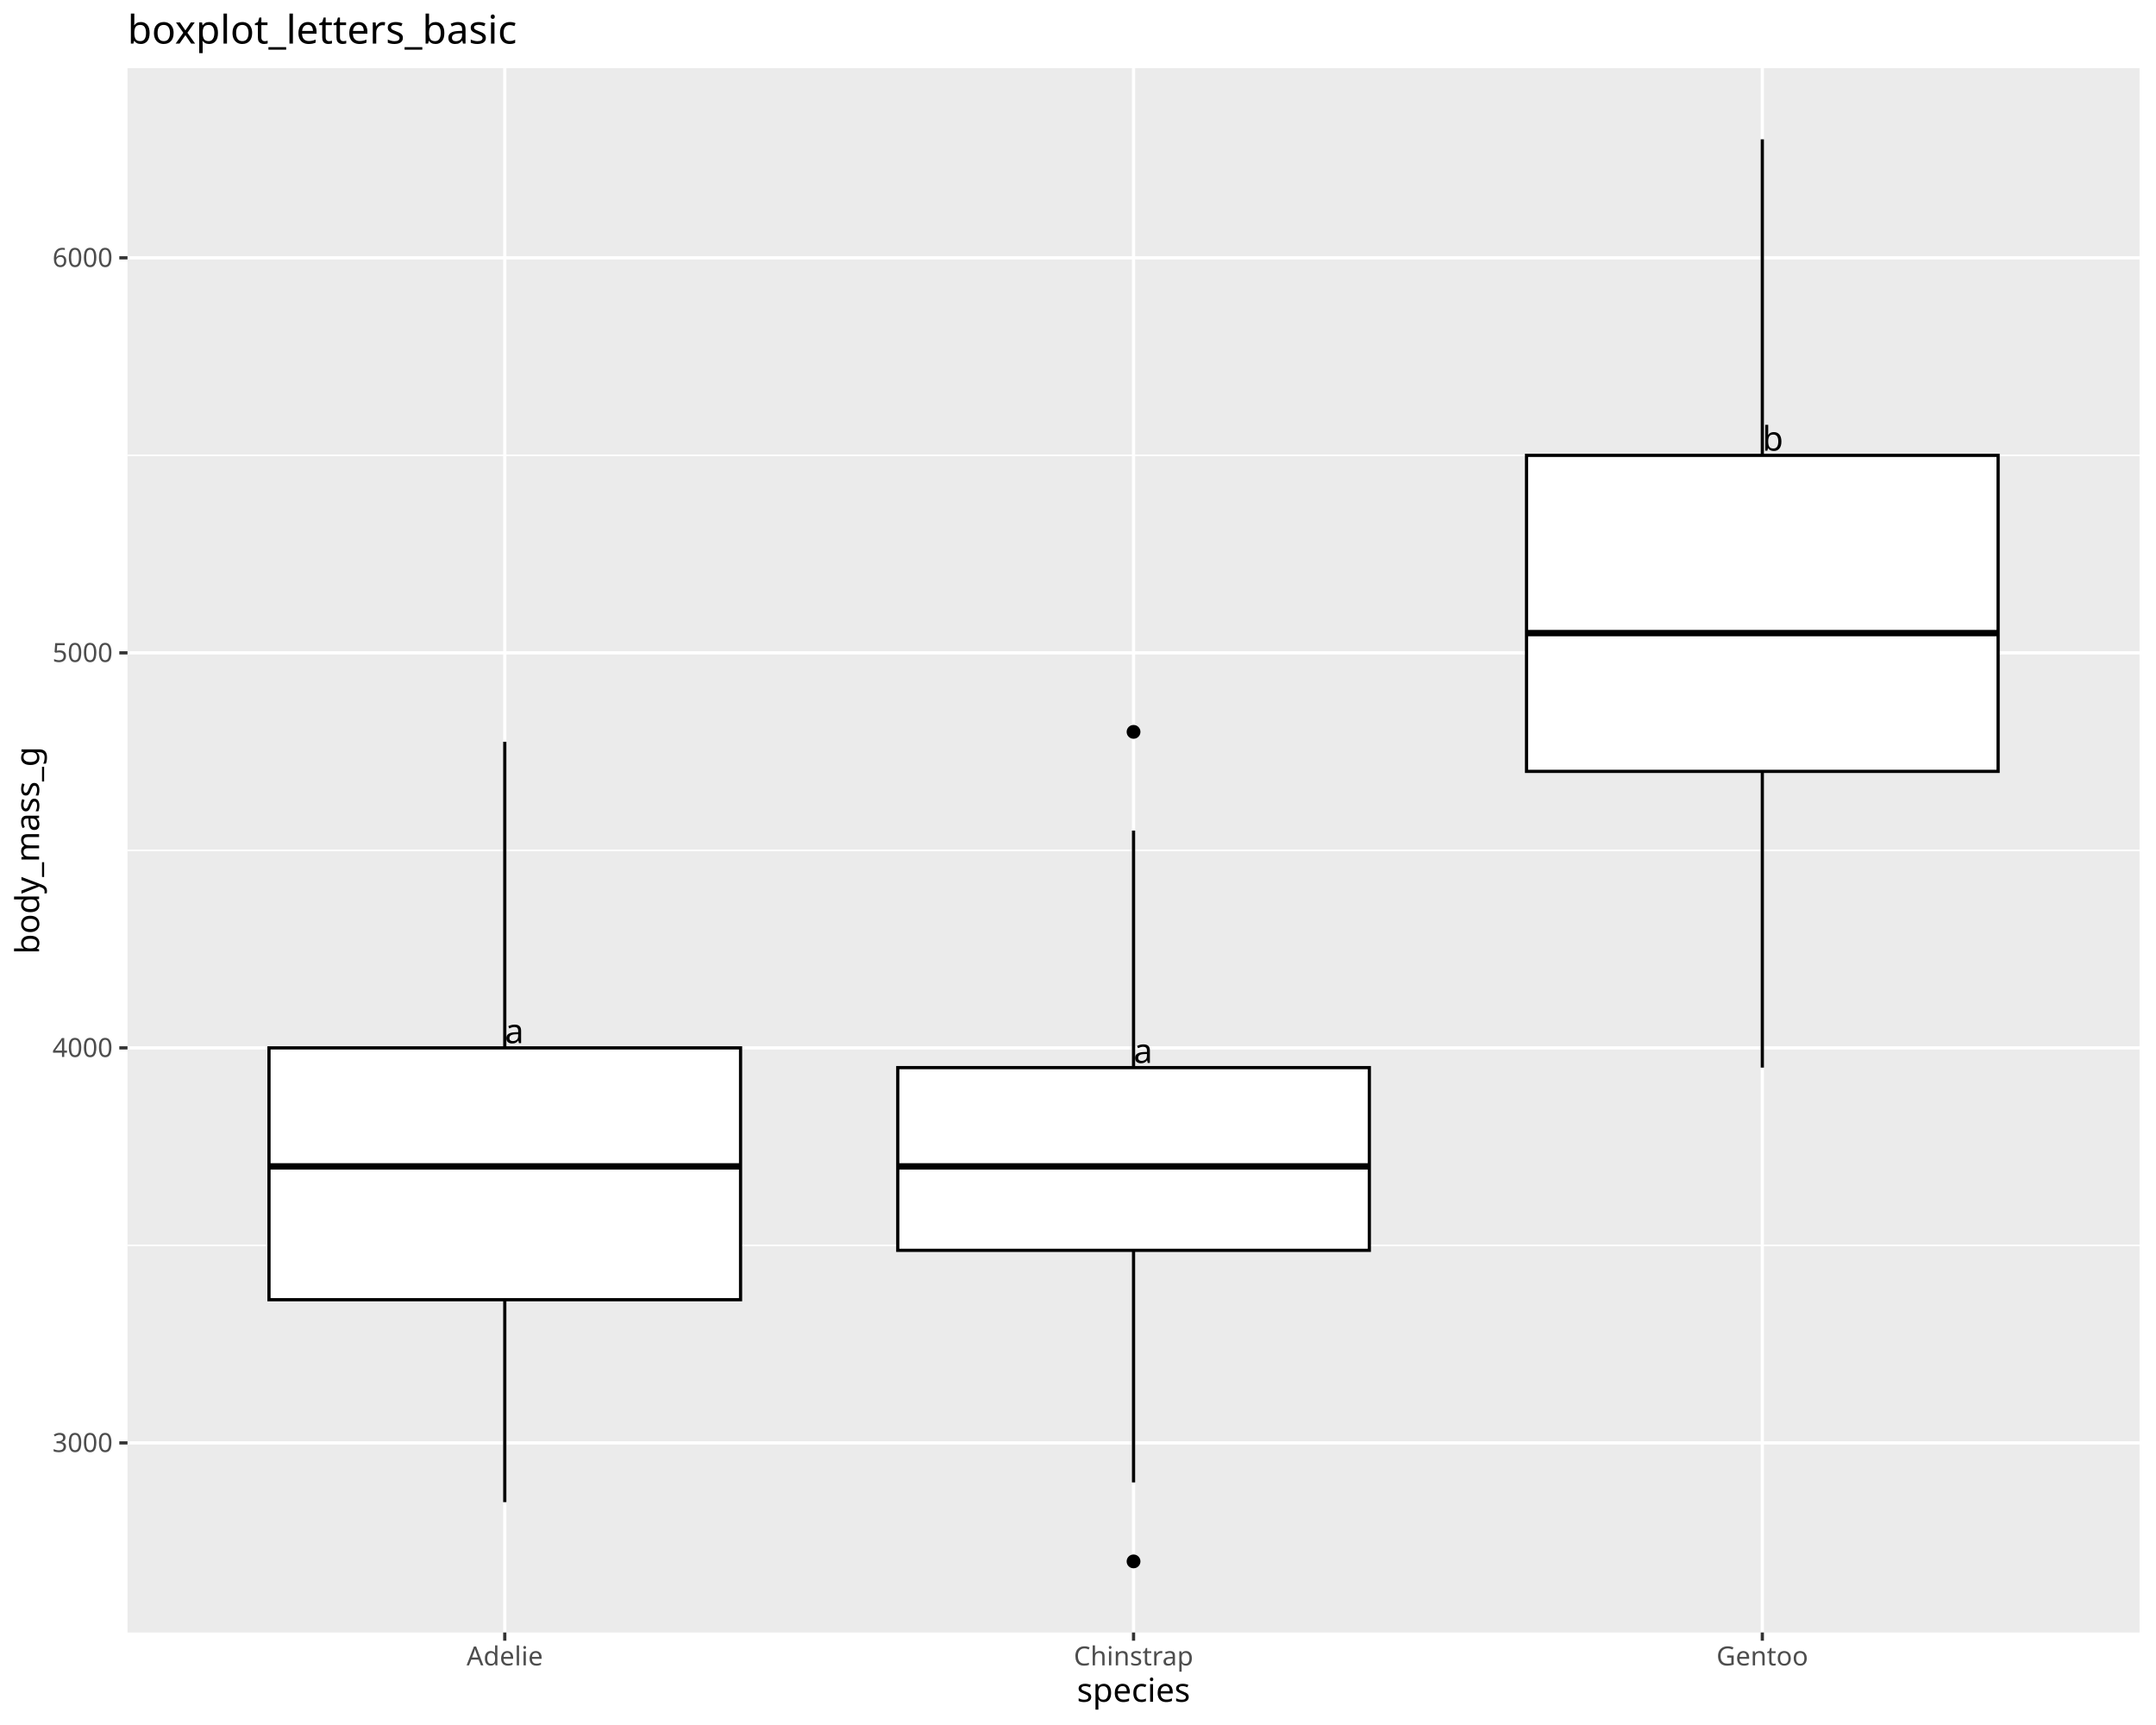
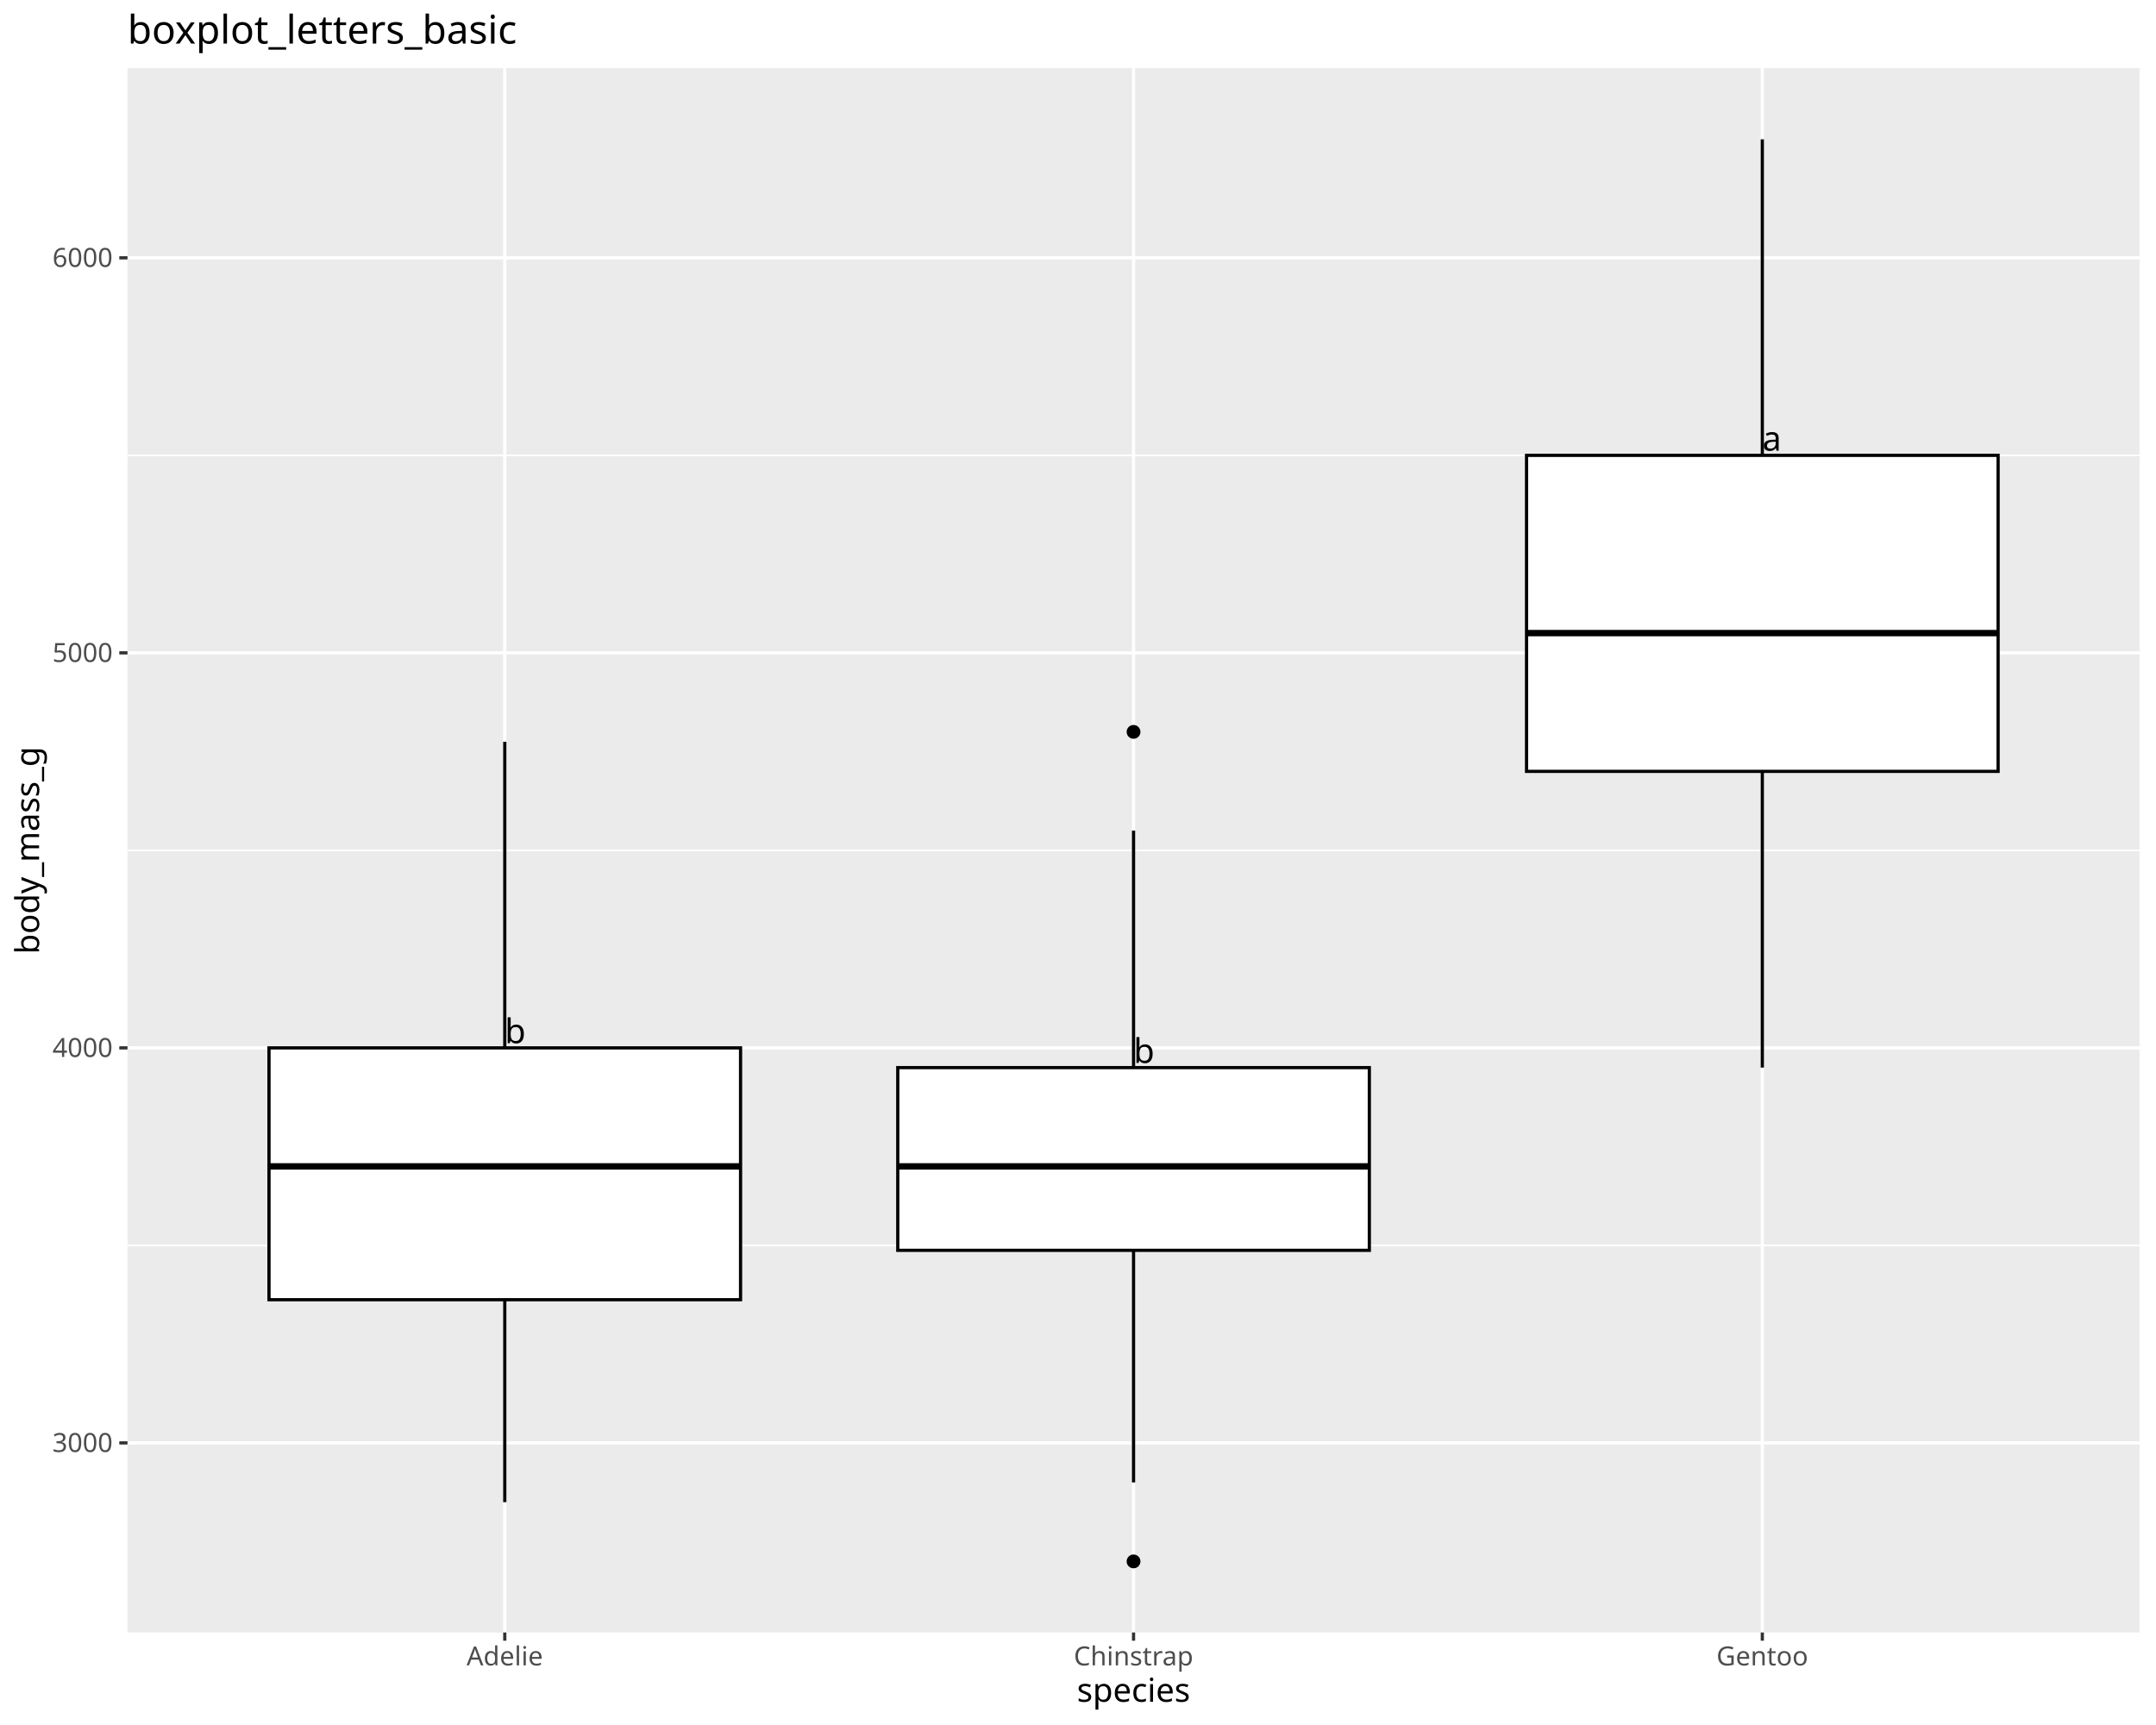
<svg xmlns="http://www.w3.org/2000/svg" class="svglite" data-engine-version="2.0" width="720.00pt" height="576.00pt" viewBox="0 0 720.00 576.00">
  <defs>
    <style type="text/css">
    .svglite line, .svglite polyline, .svglite polygon, .svglite path, .svglite rect, .svglite circle {
      fill: none;
      stroke: #000000;
      stroke-linecap: round;
      stroke-linejoin: round;
      stroke-miterlimit: 10.00;
    }
  </style>
  </defs>
  <rect width="100%" height="100%" style="stroke: none; fill: #FFFFFF;" />
  <defs>
    <clipPath id="cpMC4wMHw3MjAuMDB8MC4wMHw1NzYuMDA=">
      <rect x="0.00" y="0.00" width="720.00" height="576.00" />
    </clipPath>
  </defs>
  <g clip-path="url(#cpMC4wMHw3MjAuMDB8MC4wMHw1NzYuMDA=)">
    <rect x="0.00" y="0.00" width="720.00" height="576.00" style="stroke-width: 1.07; stroke: #FFFFFF; fill: #FFFFFF;" />
  </g>
  <defs>
    <clipPath id="cpNDIuNTh8NzE0LjUyfDIyLjc4fDU0NS4xMQ==">
      <rect x="42.58" y="22.78" width="671.94" height="522.33" />
    </clipPath>
  </defs>
  <g clip-path="url(#cpNDIuNTh8NzE0LjUyfDIyLjc4fDU0NS4xMQ==)">
    <rect x="42.58" y="22.78" width="671.94" height="522.33" style="stroke-width: 1.07; stroke: none; fill: #EBEBEB;" />
    <polyline points="42.58,415.85 714.52,415.85 " style="stroke-width: 0.53; stroke: #FFFFFF; stroke-linecap: butt;" />
    <polyline points="42.58,283.95 714.52,283.95 " style="stroke-width: 0.53; stroke: #FFFFFF; stroke-linecap: butt;" />
    <polyline points="42.58,152.05 714.52,152.05 " style="stroke-width: 0.53; stroke: #FFFFFF; stroke-linecap: butt;" />
    <polyline points="42.58,481.80 714.52,481.80 " style="stroke-width: 1.07; stroke: #FFFFFF; stroke-linecap: butt;" />
    <polyline points="42.58,349.90 714.52,349.90 " style="stroke-width: 1.07; stroke: #FFFFFF; stroke-linecap: butt;" />
    <polyline points="42.58,218.00 714.52,218.00 " style="stroke-width: 1.07; stroke: #FFFFFF; stroke-linecap: butt;" />
    <polyline points="42.58,86.10 714.52,86.10 " style="stroke-width: 1.07; stroke: #FFFFFF; stroke-linecap: butt;" />
    <polyline points="168.57,545.11 168.57,22.78 " style="stroke-width: 1.07; stroke: #FFFFFF; stroke-linecap: butt;" />
    <polyline points="378.55,545.11 378.55,22.78 " style="stroke-width: 1.07; stroke: #FFFFFF; stroke-linecap: butt;" />
    <polyline points="588.53,545.11 588.53,22.78 " style="stroke-width: 1.07; stroke: #FFFFFF; stroke-linecap: butt;" />
    <line x1="168.57" y1="349.90" x2="168.57" y2="247.68" style="stroke-width: 1.07; stroke-linecap: butt;" />
    <line x1="168.57" y1="433.99" x2="168.57" y2="501.59" style="stroke-width: 1.07; stroke-linecap: butt;" />
    <polygon points="89.83,349.90 89.83,433.99 247.31,433.99 247.31,349.90 89.83,349.90 " style="stroke-width: 1.07; stroke-linecap: butt; stroke-linejoin: miter; fill: #FFFFFF;" />
    <line x1="89.83" y1="389.47" x2="247.31" y2="389.47" style="stroke-width: 2.13; stroke-linecap: butt; stroke-linejoin: miter;" />
    <circle cx="378.55" cy="244.38" r="1.95" style="stroke-width: 0.71; fill: #000000;" />
    <circle cx="378.55" cy="521.37" r="1.95" style="stroke-width: 0.71; fill: #000000;" />
    <line x1="378.55" y1="356.49" x2="378.55" y2="277.35" style="stroke-width: 1.07; stroke-linecap: butt;" />
    <line x1="378.55" y1="417.50" x2="378.55" y2="494.99" style="stroke-width: 1.07; stroke-linecap: butt;" />
    <polygon points="299.81,356.49 299.81,417.50 457.29,417.50 457.29,356.49 299.81,356.49 " style="stroke-width: 1.07; stroke-linecap: butt; stroke-linejoin: miter; fill: #FFFFFF;" />
    <line x1="299.81" y1="389.47" x2="457.29" y2="389.47" style="stroke-width: 2.13; stroke-linecap: butt; stroke-linejoin: miter;" />
    <line x1="588.53" y1="152.05" x2="588.53" y2="46.53" style="stroke-width: 1.07; stroke-linecap: butt;" />
    <line x1="588.53" y1="257.57" x2="588.53" y2="356.49" style="stroke-width: 1.07; stroke-linecap: butt;" />
    <polygon points="509.79,152.05 509.79,257.57 667.27,257.57 667.27,152.05 509.79,152.05 " style="stroke-width: 1.07; stroke-linecap: butt; stroke-linejoin: miter; fill: #FFFFFF;" />
    <line x1="509.79" y1="211.40" x2="667.27" y2="211.40" style="stroke-width: 2.13; stroke-linecap: butt; stroke-linejoin: miter;" />
-     <text x="378.55" y="354.93" style="font-size: 11.38px; font-family: sans;" textLength="6.33px" lengthAdjust="spacingAndGlyphs">a</text>
-     <text x="588.53" y="150.48" style="font-size: 11.38px; font-family: sans;" textLength="6.33px" lengthAdjust="spacingAndGlyphs">b</text>
-     <text x="168.57" y="348.33" style="font-size: 11.38px; font-family: sans;" textLength="6.33px" lengthAdjust="spacingAndGlyphs">a</text>
+     <text x="588.53" y="150.48" style="font-size: 11.38px; font-family: sans;" textLength="6.33px" lengthAdjust="spacingAndGlyphs">a</text>
+     <text x="378.55" y="354.93" style="font-size: 11.38px; font-family: sans;" textLength="6.33px" lengthAdjust="spacingAndGlyphs">b</text>
+     <text x="168.57" y="348.33" style="font-size: 11.38px; font-family: sans;" textLength="6.33px" lengthAdjust="spacingAndGlyphs">b</text>
  </g>
  <g clip-path="url(#cpMC4wMHw3MjAuMDB8MC4wMHw1NzYuMDA=)">
    <text x="37.65" y="484.83" text-anchor="end" style="font-size: 8.80px; fill: #4D4D4D; font-family: sans;" textLength="19.58px" lengthAdjust="spacingAndGlyphs">3000</text>
    <text x="37.65" y="352.93" text-anchor="end" style="font-size: 8.80px; fill: #4D4D4D; font-family: sans;" textLength="19.58px" lengthAdjust="spacingAndGlyphs">4000</text>
    <text x="37.65" y="221.03" text-anchor="end" style="font-size: 8.80px; fill: #4D4D4D; font-family: sans;" textLength="19.58px" lengthAdjust="spacingAndGlyphs">5000</text>
    <text x="37.65" y="89.12" text-anchor="end" style="font-size: 8.80px; fill: #4D4D4D; font-family: sans;" textLength="19.58px" lengthAdjust="spacingAndGlyphs">6000</text>
    <polyline points="39.84,481.80 42.58,481.80 " style="stroke-width: 1.07; stroke: #333333; stroke-linecap: butt;" />
    <polyline points="39.84,349.90 42.58,349.90 " style="stroke-width: 1.07; stroke: #333333; stroke-linecap: butt;" />
    <polyline points="39.84,218.00 42.58,218.00 " style="stroke-width: 1.07; stroke: #333333; stroke-linecap: butt;" />
    <polyline points="39.84,86.10 42.58,86.10 " style="stroke-width: 1.07; stroke: #333333; stroke-linecap: butt;" />
    <polyline points="168.57,547.85 168.57,545.11 " style="stroke-width: 1.07; stroke: #333333; stroke-linecap: butt;" />
    <polyline points="378.55,547.85 378.55,545.11 " style="stroke-width: 1.07; stroke: #333333; stroke-linecap: butt;" />
    <polyline points="588.53,547.85 588.53,545.11 " style="stroke-width: 1.07; stroke: #333333; stroke-linecap: butt;" />
    <text x="168.57" y="556.10" text-anchor="middle" style="font-size: 8.80px; fill: #4D4D4D; font-family: sans;" textLength="24.46px" lengthAdjust="spacingAndGlyphs">Adelie</text>
    <text x="378.55" y="556.10" text-anchor="middle" style="font-size: 8.80px; fill: #4D4D4D; font-family: sans;" textLength="37.67px" lengthAdjust="spacingAndGlyphs">Chinstrap</text>
    <text x="588.53" y="556.10" text-anchor="middle" style="font-size: 8.80px; fill: #4D4D4D; font-family: sans;" textLength="28.87px" lengthAdjust="spacingAndGlyphs">Gentoo</text>
    <text x="378.55" y="568.24" text-anchor="middle" style="font-size: 11.00px; font-family: sans;" textLength="37.31px" lengthAdjust="spacingAndGlyphs">species</text>
    <text transform="translate(13.05,283.95) rotate(-90)" text-anchor="middle" style="font-size: 11.00px; font-family: sans;" textLength="68.51px" lengthAdjust="spacingAndGlyphs">body_mass_g</text>
    <text x="42.58" y="14.56" style="font-size: 13.20px; font-family: sans;" textLength="124.03px" lengthAdjust="spacingAndGlyphs">boxplot_letters_basic</text>
  </g>
</svg>
